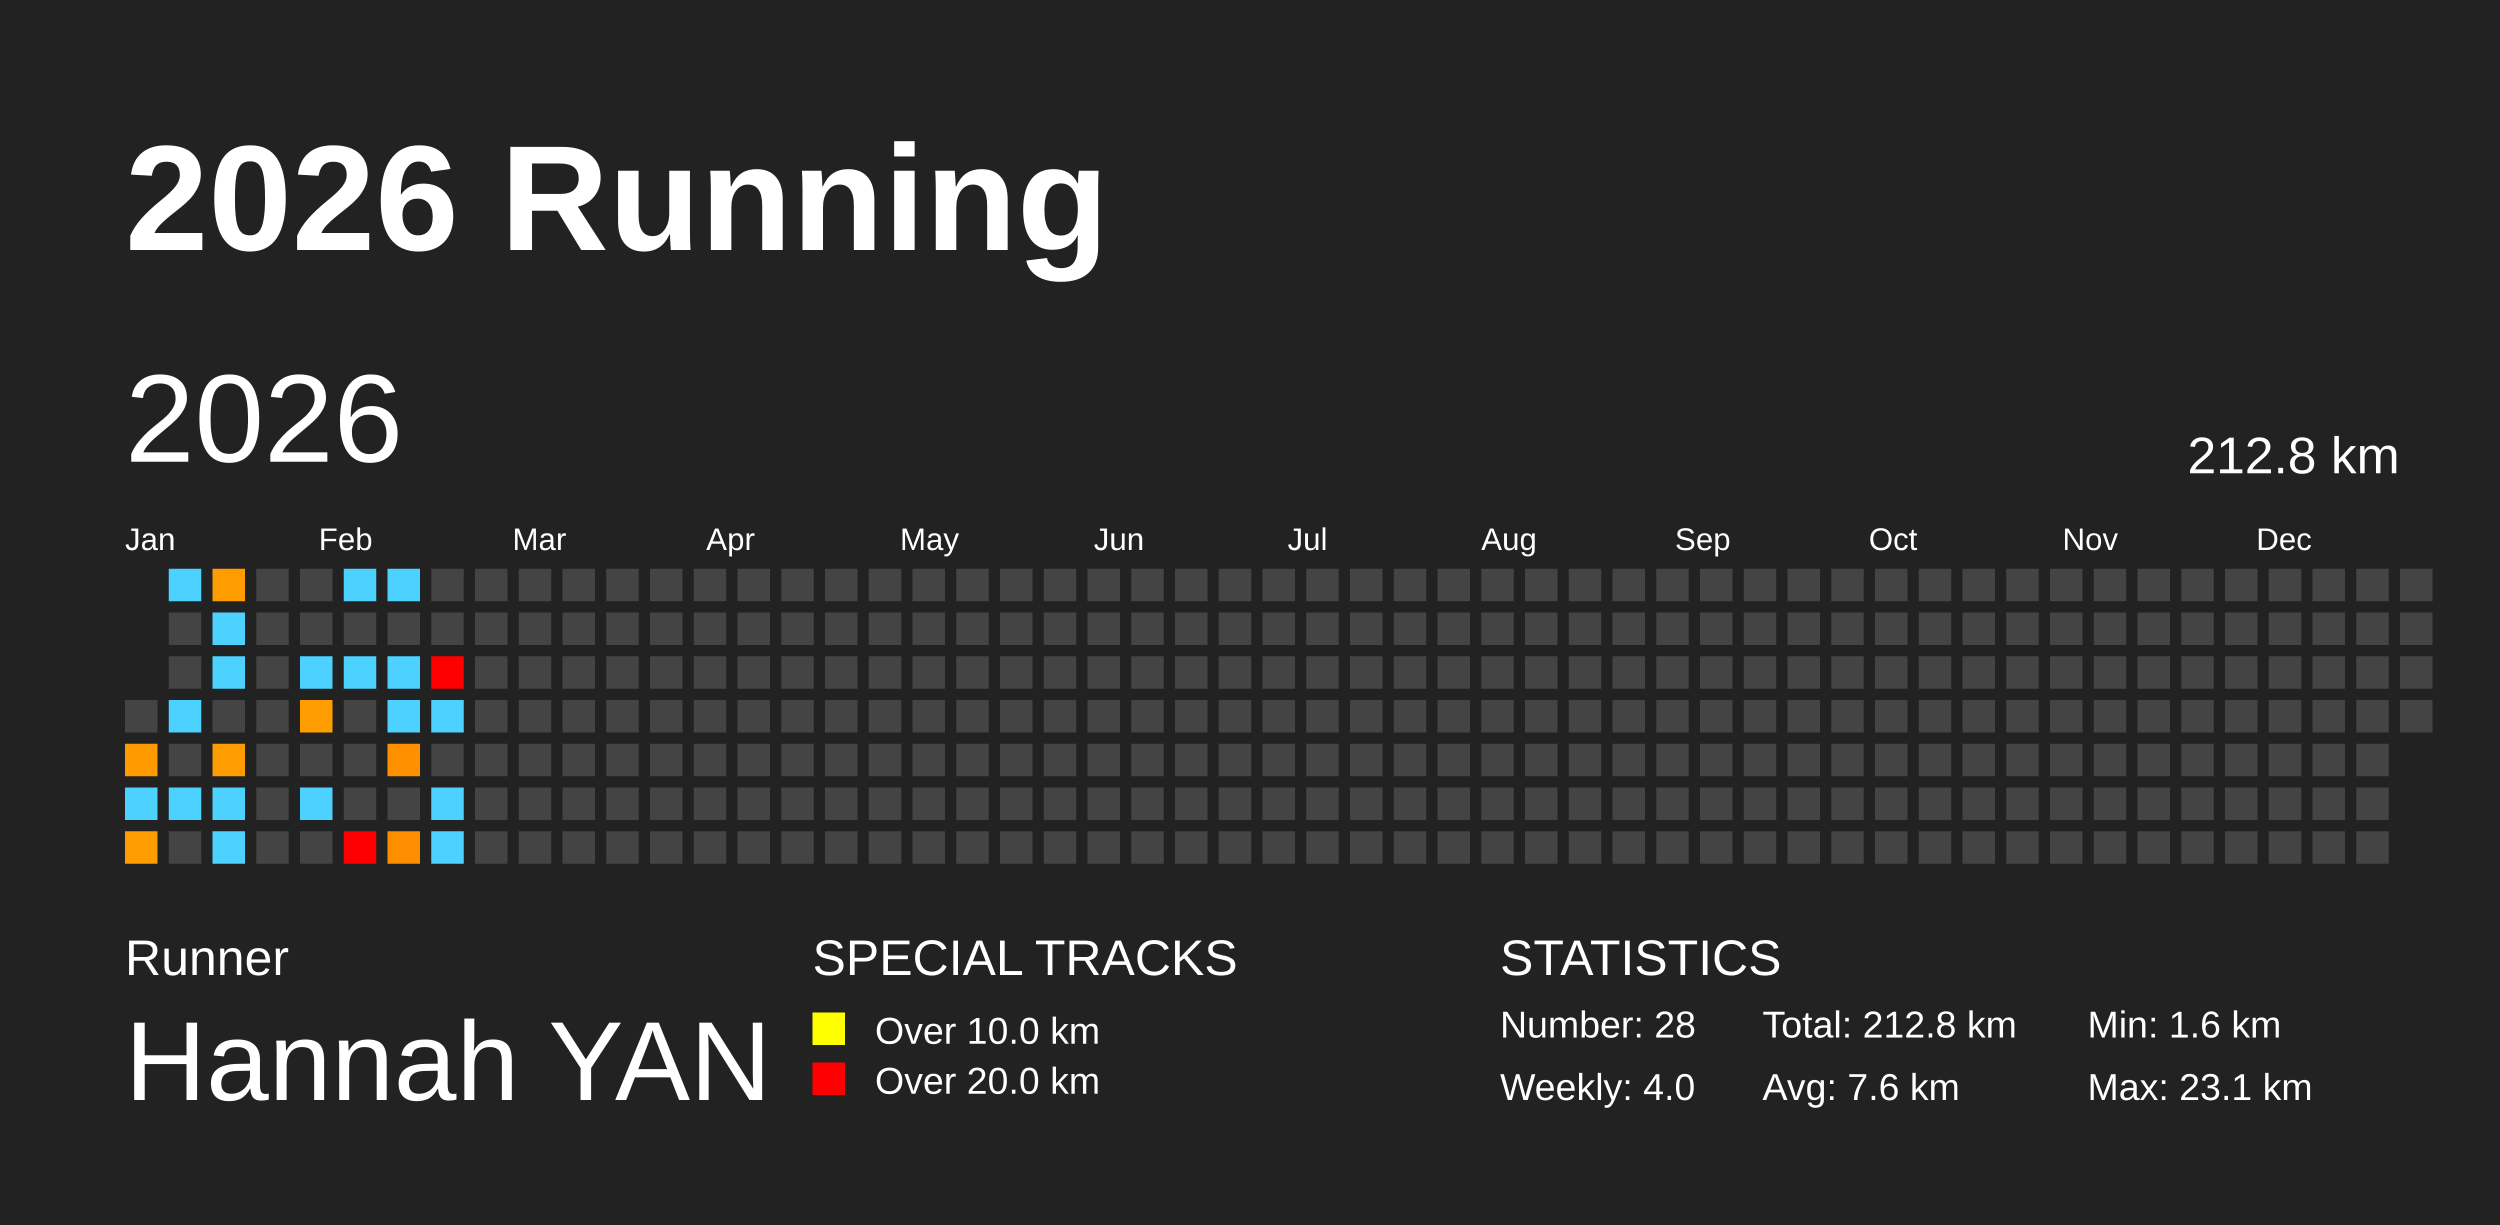
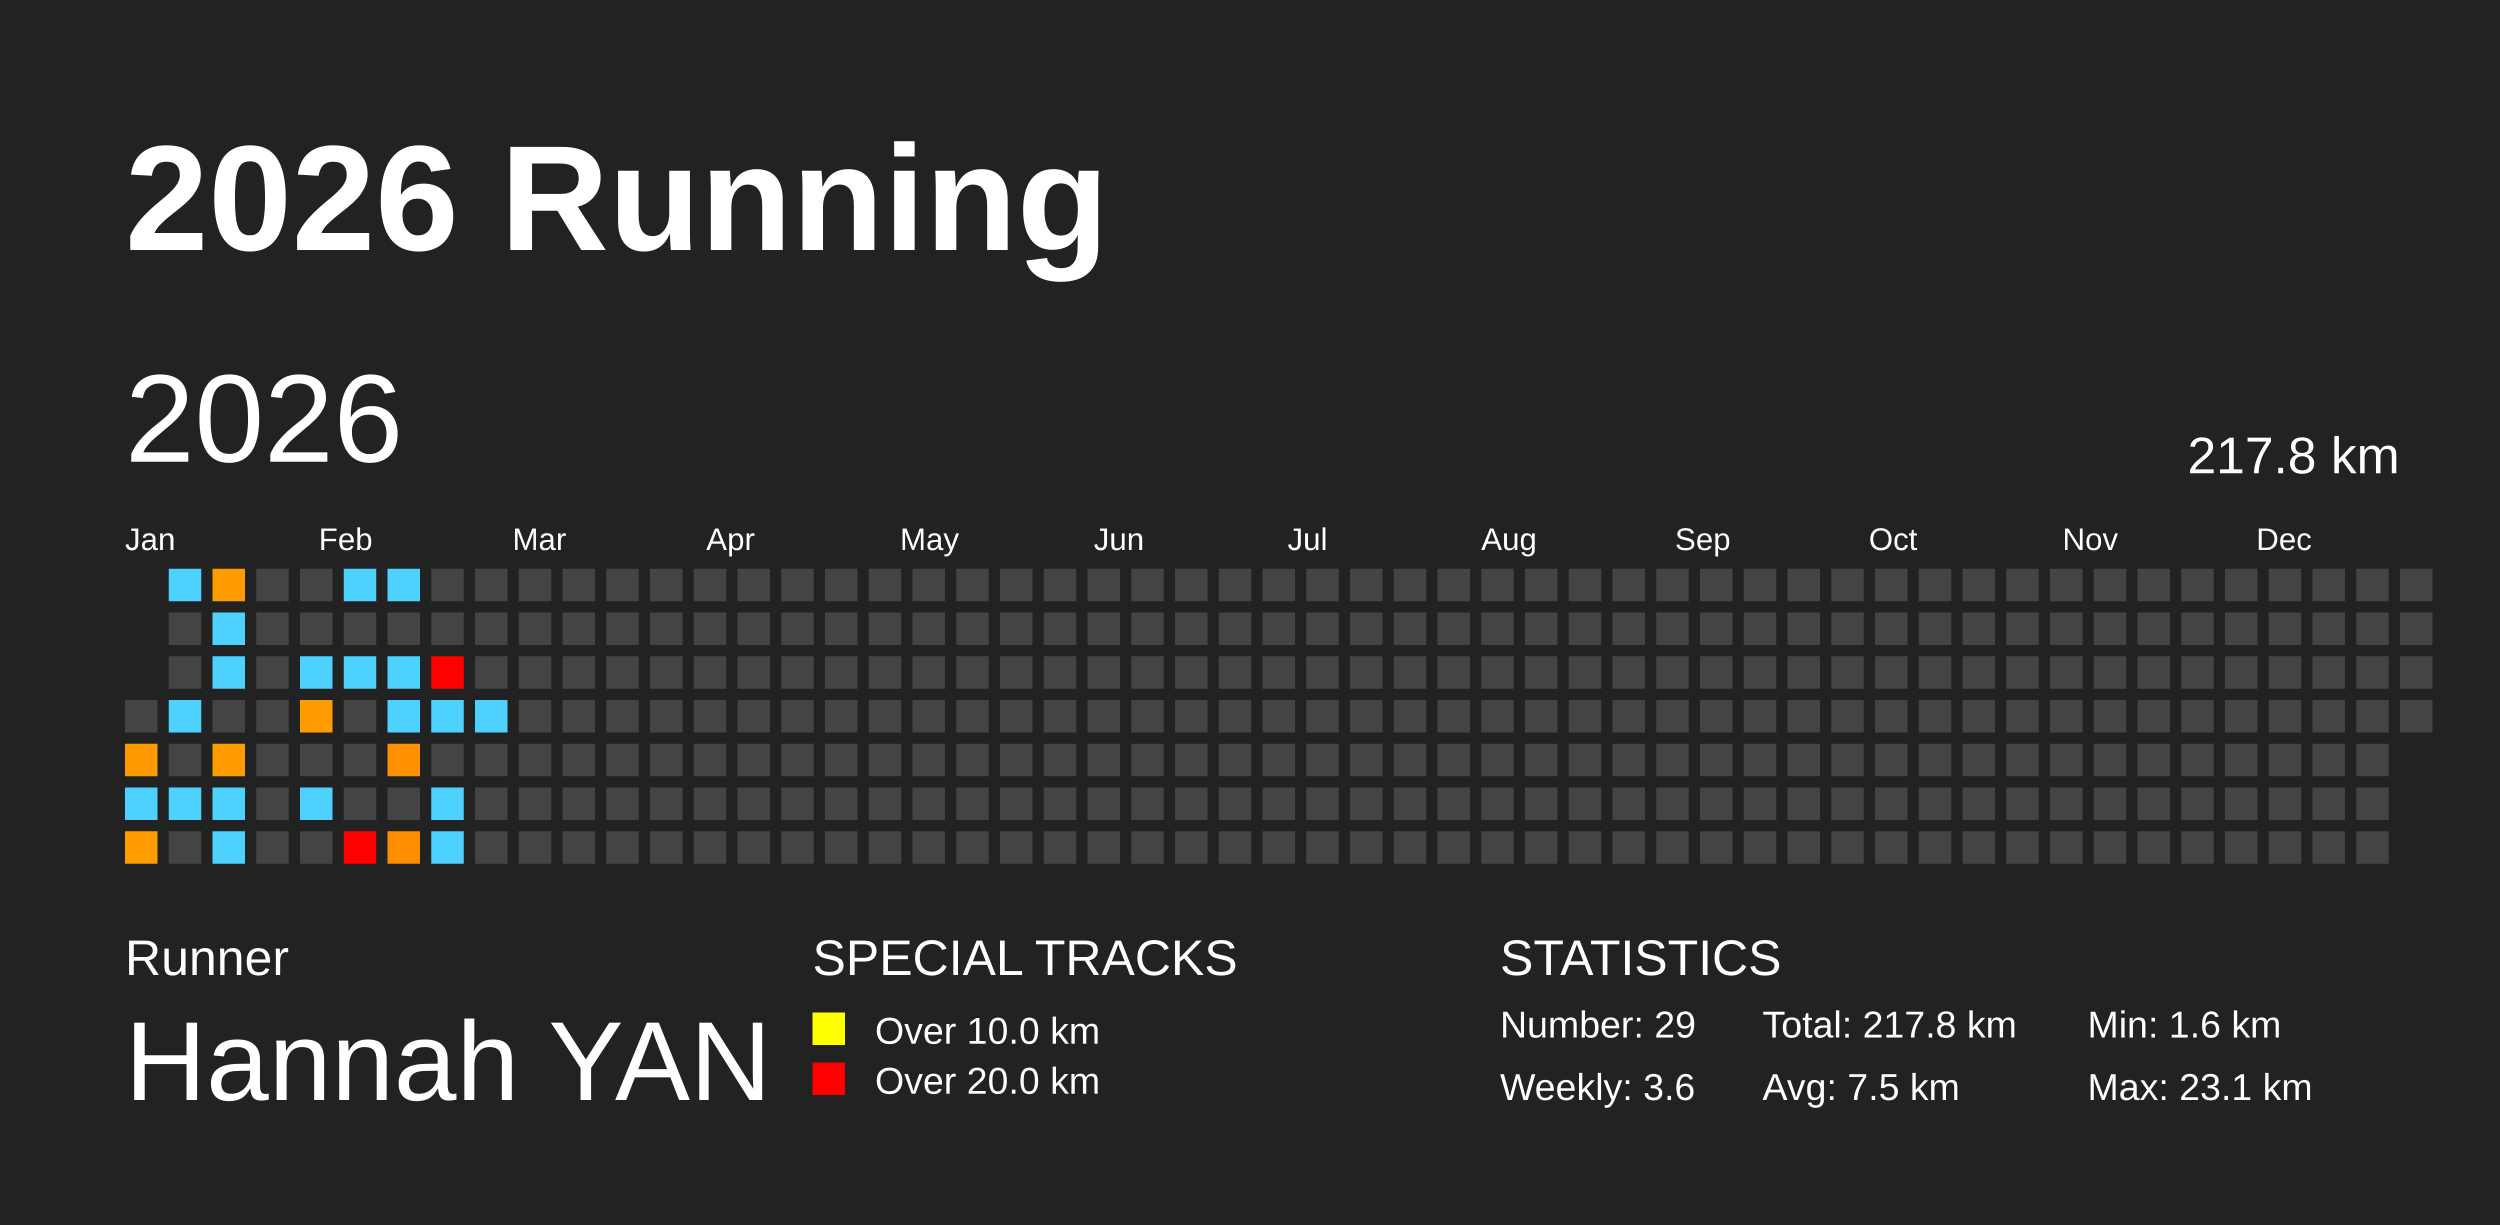
<svg xmlns="http://www.w3.org/2000/svg" baseProfile="full" height="98mm" version="1.1" viewBox="0,0,200,98" width="200mm">
  <defs />
  <rect fill="#222222" height="98" width="200" x="0" y="0" />
  <text fill="#FFFFFF" style="font-size:12px; font-family:Arial; font-weight:bold;" x="10" y="20">2026 Running</text>
  <text fill="#FFFFFF" style="font-size:4px; font-family:Arial" x="10" y="78">Runner</text>
  <text fill="#FFFFFF" style="font-size:9px; font-family:Arial" x="10" y="88">Hannah YAN</text>
  <text fill="#FFFFFF" style="font-size:4px; font-family:Arial" x="65" y="78">SPECIAL TRACKS</text>
  <rect fill="yellow" height="2.6" width="2.6" x="65" y="81" />
  <text fill="#FFFFFF" style="font-size:3px; font-family:Arial" x="70" y="83.5">Over 10.0 km</text>
  <rect fill="red" height="2.6" width="2.6" x="65" y="85" />
  <text fill="#FFFFFF" style="font-size:3px; font-family:Arial" x="70" y="87.5">Over 20.0 km</text>
  <text fill="#FFFFFF" style="font-size:4px; font-family:Arial" x="120" y="78">STATISTICS</text>
-   <text fill="#FFFFFF" style="font-size:3px; font-family:Arial" x="120" y="83">Number: 28</text>
-   <text fill="#FFFFFF" style="font-size:3px; font-family:Arial" x="120" y="88">Weekly: 4.0</text>
-   <text fill="#FFFFFF" style="font-size:3px; font-family:Arial" x="141" y="83">Total: 212.8 km</text>
-   <text fill="#FFFFFF" style="font-size:3px; font-family:Arial" x="141" y="88">Avg: 7.6 km</text>
+   <text fill="#FFFFFF" style="font-size:3px; font-family:Arial" x="120" y="83">Number: 29</text>
+   <text fill="#FFFFFF" style="font-size:3px; font-family:Arial" x="120" y="88">Weekly: 3.6</text>
+   <text fill="#FFFFFF" style="font-size:3px; font-family:Arial" x="141" y="83">Total: 217.8 km</text>
+   <text fill="#FFFFFF" style="font-size:3px; font-family:Arial" x="141" y="88">Avg: 7.5 km</text>
  <text fill="#FFFFFF" style="font-size:3px; font-family:Arial" x="167" y="83">Min: 1.6 km</text>
  <text fill="#FFFFFF" style="font-size:3px; font-family:Arial" x="167" y="88">Max: 23.1 km</text>
  <text dominant-baseline="hanging" fill="#FFFFFF" style="font-size:10.0px; font-family:Arial;" x="10" y="30">2026</text>
-   <text dominant-baseline="hanging" fill="#FFFFFF" style="font-size:4.125px; font-family:Arial;" x="175" y="35">212.8 km</text>
+   <text dominant-baseline="hanging" fill="#FFFFFF" style="font-size:4.125px; font-family:Arial;" x="175" y="35">217.8 km</text>
  <text fill="#FFFFFF" style="font-size:2.5px; font-family:Arial" x="10.0" y="44">Jan</text>
  <text fill="#FFFFFF" style="font-size:2.5px; font-family:Arial" x="25.5" y="44">Feb</text>
  <text fill="#FFFFFF" style="font-size:2.5px; font-family:Arial" x="41.0" y="44">Mar</text>
  <text fill="#FFFFFF" style="font-size:2.5px; font-family:Arial" x="56.5" y="44">Apr</text>
  <text fill="#FFFFFF" style="font-size:2.5px; font-family:Arial" x="72.0" y="44">May</text>
  <text fill="#FFFFFF" style="font-size:2.5px; font-family:Arial" x="87.5" y="44">Jun</text>
  <text fill="#FFFFFF" style="font-size:2.5px; font-family:Arial" x="103.0" y="44">Jul</text>
  <text fill="#FFFFFF" style="font-size:2.5px; font-family:Arial" x="118.5" y="44">Aug</text>
  <text fill="#FFFFFF" style="font-size:2.5px; font-family:Arial" x="134.0" y="44">Sep</text>
  <text fill="#FFFFFF" style="font-size:2.5px; font-family:Arial" x="149.5" y="44">Oct</text>
  <text fill="#FFFFFF" style="font-size:2.5px; font-family:Arial" x="165.0" y="44">Nov</text>
  <text fill="#FFFFFF" style="font-size:2.5px; font-family:Arial" x="180.5" y="44">Dec</text>
  <rect fill="#444444" height="2.6" width="2.6" x="10.0" y="56.0" />
  <rect fill="#ff9b00" height="2.6" width="2.6" x="10.0" y="59.5" />
  <rect fill="#4dd2ff" height="2.6" width="2.6" x="10.0" y="63.0" />
  <rect fill="#ff9c00" height="2.6" width="2.6" x="10.0" y="66.5" />
  <rect fill="#4dd2ff" height="2.6" width="2.6" x="13.5" y="45.5" />
  <rect fill="#444444" height="2.6" width="2.6" x="13.5" y="49.0" />
  <rect fill="#444444" height="2.6" width="2.6" x="13.5" y="52.5" />
  <rect fill="#4dd2ff" height="2.6" width="2.6" x="13.5" y="56.0" />
  <rect fill="#444444" height="2.6" width="2.6" x="13.5" y="59.5" />
  <rect fill="#4dd2ff" height="2.6" width="2.6" x="13.5" y="63.0" />
  <rect fill="#444444" height="2.6" width="2.6" x="13.5" y="66.5" />
  <rect fill="#ff9c00" height="2.6" width="2.6" x="17.0" y="45.5" />
  <rect fill="#4dd2ff" height="2.6" width="2.6" x="17.0" y="49.0" />
  <rect fill="#4dd2ff" height="2.6" width="2.6" x="17.0" y="52.5" />
  <rect fill="#444444" height="2.6" width="2.6" x="17.0" y="56.0" />
  <rect fill="#ff9c00" height="2.6" width="2.6" x="17.0" y="59.5" />
  <rect fill="#4dd2ff" height="2.6" width="2.6" x="17.0" y="63.0" />
  <rect fill="#4dd2ff" height="2.6" width="2.6" x="17.0" y="66.5" />
  <rect fill="#444444" height="2.6" width="2.6" x="20.5" y="45.5" />
  <rect fill="#444444" height="2.6" width="2.6" x="20.5" y="49.0" />
  <rect fill="#444444" height="2.6" width="2.6" x="20.5" y="52.5" />
  <rect fill="#444444" height="2.6" width="2.6" x="20.5" y="56.0" />
  <rect fill="#444444" height="2.6" width="2.6" x="20.5" y="59.5" />
  <rect fill="#444444" height="2.6" width="2.6" x="20.5" y="63.0" />
  <rect fill="#444444" height="2.6" width="2.6" x="20.5" y="66.5" />
  <rect fill="#444444" height="2.6" width="2.6" x="24.0" y="45.5" />
  <rect fill="#444444" height="2.6" width="2.6" x="24.0" y="49.0" />
  <rect fill="#4dd2ff" height="2.6" width="2.6" x="24.0" y="52.5" />
  <rect fill="#ff9c00" height="2.6" width="2.6" x="24.0" y="56.0" />
  <rect fill="#444444" height="2.6" width="2.6" x="24.0" y="59.5" />
  <rect fill="#4dd2ff" height="2.6" width="2.6" x="24.0" y="63.0" />
  <rect fill="#444444" height="2.6" width="2.6" x="24.0" y="66.5" />
  <rect fill="#4dd2ff" height="2.6" width="2.6" x="27.5" y="45.5" />
  <rect fill="#444444" height="2.6" width="2.6" x="27.5" y="49.0" />
  <rect fill="#4dd2ff" height="2.6" width="2.6" x="27.5" y="52.5" />
  <rect fill="#444444" height="2.6" width="2.6" x="27.5" y="56.0" />
  <rect fill="#444444" height="2.6" width="2.6" x="27.5" y="59.5" />
  <rect fill="#444444" height="2.6" width="2.6" x="27.5" y="63.0" />
  <rect fill="red" height="2.6" width="2.6" x="27.5" y="66.5" />
  <rect fill="#4dd2ff" height="2.6" width="2.6" x="31.0" y="45.5" />
  <rect fill="#444444" height="2.6" width="2.6" x="31.0" y="49.0" />
  <rect fill="#4dd2ff" height="2.6" width="2.6" x="31.0" y="52.5" />
  <rect fill="#4dd2ff" height="2.6" width="2.6" x="31.0" y="56.0" />
  <rect fill="#ff9000" height="2.6" width="2.6" x="31.0" y="59.5" />
  <rect fill="#444444" height="2.6" width="2.6" x="31.0" y="63.0" />
  <rect fill="#ff8d00" height="2.6" width="2.6" x="31.0" y="66.5" />
  <rect fill="#444444" height="2.6" width="2.6" x="34.5" y="45.5" />
  <rect fill="#444444" height="2.6" width="2.6" x="34.5" y="49.0" />
  <rect fill="red" height="2.6" width="2.6" x="34.5" y="52.5" />
  <rect fill="#4dd2ff" height="2.6" width="2.6" x="34.5" y="56.0" />
  <rect fill="#444444" height="2.6" width="2.6" x="34.5" y="59.5" />
  <rect fill="#4dd2ff" height="2.6" width="2.6" x="34.5" y="63.0" />
  <rect fill="#4dd2ff" height="2.6" width="2.6" x="34.5" y="66.5" />
  <rect fill="#444444" height="2.6" width="2.6" x="38.0" y="45.5" />
  <rect fill="#444444" height="2.6" width="2.6" x="38.0" y="49.0" />
  <rect fill="#444444" height="2.6" width="2.6" x="38.0" y="52.5" />
-   <rect fill="#444444" height="2.6" width="2.6" x="38.0" y="56.0" />
+   <rect fill="#4dd2ff" height="2.6" width="2.6" x="38.0" y="56.0" />
  <rect fill="#444444" height="2.6" width="2.6" x="38.0" y="59.5" />
  <rect fill="#444444" height="2.6" width="2.6" x="38.0" y="63.0" />
  <rect fill="#444444" height="2.6" width="2.6" x="38.0" y="66.5" />
  <rect fill="#444444" height="2.6" width="2.6" x="41.5" y="45.5" />
  <rect fill="#444444" height="2.6" width="2.6" x="41.5" y="49.0" />
  <rect fill="#444444" height="2.6" width="2.6" x="41.5" y="52.5" />
  <rect fill="#444444" height="2.6" width="2.6" x="41.5" y="56.0" />
  <rect fill="#444444" height="2.6" width="2.6" x="41.5" y="59.5" />
  <rect fill="#444444" height="2.6" width="2.6" x="41.5" y="63.0" />
  <rect fill="#444444" height="2.6" width="2.6" x="41.5" y="66.5" />
  <rect fill="#444444" height="2.6" width="2.6" x="45.0" y="45.5" />
  <rect fill="#444444" height="2.6" width="2.6" x="45.0" y="49.0" />
  <rect fill="#444444" height="2.6" width="2.6" x="45.0" y="52.5" />
  <rect fill="#444444" height="2.6" width="2.6" x="45.0" y="56.0" />
  <rect fill="#444444" height="2.6" width="2.6" x="45.0" y="59.5" />
  <rect fill="#444444" height="2.6" width="2.6" x="45.0" y="63.0" />
  <rect fill="#444444" height="2.6" width="2.6" x="45.0" y="66.5" />
  <rect fill="#444444" height="2.6" width="2.6" x="48.5" y="45.5" />
  <rect fill="#444444" height="2.6" width="2.6" x="48.5" y="49.0" />
  <rect fill="#444444" height="2.6" width="2.6" x="48.5" y="52.5" />
  <rect fill="#444444" height="2.6" width="2.6" x="48.5" y="56.0" />
  <rect fill="#444444" height="2.6" width="2.6" x="48.5" y="59.5" />
  <rect fill="#444444" height="2.6" width="2.6" x="48.5" y="63.0" />
  <rect fill="#444444" height="2.6" width="2.6" x="48.5" y="66.5" />
  <rect fill="#444444" height="2.6" width="2.6" x="52.0" y="45.5" />
  <rect fill="#444444" height="2.6" width="2.6" x="52.0" y="49.0" />
  <rect fill="#444444" height="2.6" width="2.6" x="52.0" y="52.5" />
  <rect fill="#444444" height="2.6" width="2.6" x="52.0" y="56.0" />
  <rect fill="#444444" height="2.6" width="2.6" x="52.0" y="59.5" />
  <rect fill="#444444" height="2.6" width="2.6" x="52.0" y="63.0" />
  <rect fill="#444444" height="2.6" width="2.6" x="52.0" y="66.5" />
  <rect fill="#444444" height="2.6" width="2.6" x="55.5" y="45.5" />
  <rect fill="#444444" height="2.6" width="2.6" x="55.5" y="49.0" />
  <rect fill="#444444" height="2.6" width="2.6" x="55.5" y="52.5" />
  <rect fill="#444444" height="2.6" width="2.6" x="55.5" y="56.0" />
  <rect fill="#444444" height="2.6" width="2.6" x="55.5" y="59.5" />
  <rect fill="#444444" height="2.6" width="2.6" x="55.5" y="63.0" />
  <rect fill="#444444" height="2.6" width="2.6" x="55.5" y="66.5" />
  <rect fill="#444444" height="2.6" width="2.6" x="59.0" y="45.5" />
  <rect fill="#444444" height="2.6" width="2.6" x="59.0" y="49.0" />
  <rect fill="#444444" height="2.6" width="2.6" x="59.0" y="52.5" />
  <rect fill="#444444" height="2.6" width="2.6" x="59.0" y="56.0" />
  <rect fill="#444444" height="2.6" width="2.6" x="59.0" y="59.5" />
  <rect fill="#444444" height="2.6" width="2.6" x="59.0" y="63.0" />
  <rect fill="#444444" height="2.6" width="2.6" x="59.0" y="66.5" />
  <rect fill="#444444" height="2.6" width="2.6" x="62.5" y="45.5" />
  <rect fill="#444444" height="2.6" width="2.6" x="62.5" y="49.0" />
  <rect fill="#444444" height="2.6" width="2.6" x="62.5" y="52.5" />
  <rect fill="#444444" height="2.6" width="2.6" x="62.5" y="56.0" />
  <rect fill="#444444" height="2.6" width="2.6" x="62.5" y="59.5" />
  <rect fill="#444444" height="2.6" width="2.6" x="62.5" y="63.0" />
  <rect fill="#444444" height="2.6" width="2.6" x="62.5" y="66.5" />
  <rect fill="#444444" height="2.6" width="2.6" x="66.0" y="45.5" />
  <rect fill="#444444" height="2.6" width="2.6" x="66.0" y="49.0" />
  <rect fill="#444444" height="2.6" width="2.6" x="66.0" y="52.5" />
  <rect fill="#444444" height="2.6" width="2.6" x="66.0" y="56.0" />
  <rect fill="#444444" height="2.6" width="2.6" x="66.0" y="59.5" />
  <rect fill="#444444" height="2.6" width="2.6" x="66.0" y="63.0" />
  <rect fill="#444444" height="2.6" width="2.6" x="66.0" y="66.5" />
  <rect fill="#444444" height="2.6" width="2.6" x="69.5" y="45.5" />
  <rect fill="#444444" height="2.6" width="2.6" x="69.5" y="49.0" />
  <rect fill="#444444" height="2.6" width="2.6" x="69.5" y="52.5" />
  <rect fill="#444444" height="2.6" width="2.6" x="69.5" y="56.0" />
  <rect fill="#444444" height="2.6" width="2.6" x="69.5" y="59.5" />
  <rect fill="#444444" height="2.6" width="2.6" x="69.5" y="63.0" />
  <rect fill="#444444" height="2.6" width="2.6" x="69.5" y="66.5" />
  <rect fill="#444444" height="2.6" width="2.6" x="73.0" y="45.5" />
  <rect fill="#444444" height="2.6" width="2.6" x="73.0" y="49.0" />
  <rect fill="#444444" height="2.6" width="2.6" x="73.0" y="52.5" />
  <rect fill="#444444" height="2.6" width="2.6" x="73.0" y="56.0" />
  <rect fill="#444444" height="2.6" width="2.6" x="73.0" y="59.5" />
  <rect fill="#444444" height="2.6" width="2.6" x="73.0" y="63.0" />
  <rect fill="#444444" height="2.6" width="2.6" x="73.0" y="66.5" />
  <rect fill="#444444" height="2.6" width="2.6" x="76.5" y="45.5" />
  <rect fill="#444444" height="2.6" width="2.6" x="76.5" y="49.0" />
  <rect fill="#444444" height="2.6" width="2.6" x="76.5" y="52.5" />
  <rect fill="#444444" height="2.6" width="2.6" x="76.5" y="56.0" />
  <rect fill="#444444" height="2.6" width="2.6" x="76.5" y="59.5" />
  <rect fill="#444444" height="2.6" width="2.6" x="76.5" y="63.0" />
  <rect fill="#444444" height="2.6" width="2.6" x="76.5" y="66.5" />
  <rect fill="#444444" height="2.6" width="2.6" x="80.0" y="45.5" />
  <rect fill="#444444" height="2.6" width="2.6" x="80.0" y="49.0" />
  <rect fill="#444444" height="2.6" width="2.6" x="80.0" y="52.5" />
  <rect fill="#444444" height="2.6" width="2.6" x="80.0" y="56.0" />
  <rect fill="#444444" height="2.6" width="2.6" x="80.0" y="59.5" />
  <rect fill="#444444" height="2.6" width="2.6" x="80.0" y="63.0" />
  <rect fill="#444444" height="2.6" width="2.6" x="80.0" y="66.5" />
  <rect fill="#444444" height="2.6" width="2.6" x="83.5" y="45.5" />
  <rect fill="#444444" height="2.6" width="2.6" x="83.5" y="49.0" />
  <rect fill="#444444" height="2.6" width="2.6" x="83.5" y="52.5" />
  <rect fill="#444444" height="2.6" width="2.6" x="83.5" y="56.0" />
  <rect fill="#444444" height="2.6" width="2.6" x="83.5" y="59.5" />
  <rect fill="#444444" height="2.6" width="2.6" x="83.5" y="63.0" />
  <rect fill="#444444" height="2.6" width="2.6" x="83.5" y="66.5" />
  <rect fill="#444444" height="2.6" width="2.6" x="87.0" y="45.5" />
  <rect fill="#444444" height="2.6" width="2.6" x="87.0" y="49.0" />
  <rect fill="#444444" height="2.6" width="2.6" x="87.0" y="52.5" />
  <rect fill="#444444" height="2.6" width="2.6" x="87.0" y="56.0" />
  <rect fill="#444444" height="2.6" width="2.6" x="87.0" y="59.5" />
  <rect fill="#444444" height="2.6" width="2.6" x="87.0" y="63.0" />
  <rect fill="#444444" height="2.6" width="2.6" x="87.0" y="66.5" />
  <rect fill="#444444" height="2.6" width="2.6" x="90.5" y="45.5" />
  <rect fill="#444444" height="2.6" width="2.6" x="90.5" y="49.0" />
  <rect fill="#444444" height="2.6" width="2.6" x="90.5" y="52.5" />
  <rect fill="#444444" height="2.6" width="2.6" x="90.5" y="56.0" />
  <rect fill="#444444" height="2.6" width="2.6" x="90.5" y="59.5" />
  <rect fill="#444444" height="2.6" width="2.6" x="90.5" y="63.0" />
  <rect fill="#444444" height="2.6" width="2.6" x="90.5" y="66.5" />
  <rect fill="#444444" height="2.6" width="2.6" x="94.0" y="45.5" />
  <rect fill="#444444" height="2.6" width="2.6" x="94.0" y="49.0" />
  <rect fill="#444444" height="2.6" width="2.6" x="94.0" y="52.5" />
  <rect fill="#444444" height="2.6" width="2.6" x="94.0" y="56.0" />
  <rect fill="#444444" height="2.6" width="2.6" x="94.0" y="59.5" />
  <rect fill="#444444" height="2.6" width="2.6" x="94.0" y="63.0" />
  <rect fill="#444444" height="2.6" width="2.6" x="94.0" y="66.5" />
  <rect fill="#444444" height="2.6" width="2.6" x="97.5" y="45.5" />
  <rect fill="#444444" height="2.6" width="2.6" x="97.5" y="49.0" />
  <rect fill="#444444" height="2.6" width="2.6" x="97.5" y="52.5" />
  <rect fill="#444444" height="2.6" width="2.6" x="97.5" y="56.0" />
  <rect fill="#444444" height="2.6" width="2.6" x="97.5" y="59.5" />
  <rect fill="#444444" height="2.6" width="2.6" x="97.5" y="63.0" />
  <rect fill="#444444" height="2.6" width="2.6" x="97.5" y="66.5" />
  <rect fill="#444444" height="2.6" width="2.6" x="101.0" y="45.5" />
  <rect fill="#444444" height="2.6" width="2.6" x="101.0" y="49.0" />
  <rect fill="#444444" height="2.6" width="2.6" x="101.0" y="52.5" />
  <rect fill="#444444" height="2.6" width="2.6" x="101.0" y="56.0" />
  <rect fill="#444444" height="2.6" width="2.6" x="101.0" y="59.5" />
  <rect fill="#444444" height="2.6" width="2.6" x="101.0" y="63.0" />
  <rect fill="#444444" height="2.6" width="2.6" x="101.0" y="66.5" />
  <rect fill="#444444" height="2.6" width="2.6" x="104.5" y="45.5" />
  <rect fill="#444444" height="2.6" width="2.6" x="104.5" y="49.0" />
  <rect fill="#444444" height="2.6" width="2.6" x="104.5" y="52.5" />
  <rect fill="#444444" height="2.6" width="2.6" x="104.5" y="56.0" />
  <rect fill="#444444" height="2.6" width="2.6" x="104.5" y="59.5" />
  <rect fill="#444444" height="2.6" width="2.6" x="104.5" y="63.0" />
  <rect fill="#444444" height="2.6" width="2.6" x="104.5" y="66.5" />
  <rect fill="#444444" height="2.6" width="2.6" x="108.0" y="45.5" />
  <rect fill="#444444" height="2.6" width="2.6" x="108.0" y="49.0" />
  <rect fill="#444444" height="2.6" width="2.6" x="108.0" y="52.5" />
  <rect fill="#444444" height="2.6" width="2.6" x="108.0" y="56.0" />
  <rect fill="#444444" height="2.6" width="2.6" x="108.0" y="59.5" />
  <rect fill="#444444" height="2.6" width="2.6" x="108.0" y="63.0" />
  <rect fill="#444444" height="2.6" width="2.6" x="108.0" y="66.5" />
  <rect fill="#444444" height="2.6" width="2.6" x="111.5" y="45.5" />
  <rect fill="#444444" height="2.6" width="2.6" x="111.5" y="49.0" />
  <rect fill="#444444" height="2.6" width="2.6" x="111.5" y="52.5" />
  <rect fill="#444444" height="2.6" width="2.6" x="111.5" y="56.0" />
  <rect fill="#444444" height="2.6" width="2.6" x="111.5" y="59.5" />
  <rect fill="#444444" height="2.6" width="2.6" x="111.5" y="63.0" />
  <rect fill="#444444" height="2.6" width="2.6" x="111.5" y="66.5" />
  <rect fill="#444444" height="2.6" width="2.6" x="115.0" y="45.5" />
  <rect fill="#444444" height="2.6" width="2.6" x="115.0" y="49.0" />
  <rect fill="#444444" height="2.6" width="2.6" x="115.0" y="52.5" />
  <rect fill="#444444" height="2.6" width="2.6" x="115.0" y="56.0" />
  <rect fill="#444444" height="2.6" width="2.6" x="115.0" y="59.5" />
  <rect fill="#444444" height="2.6" width="2.6" x="115.0" y="63.0" />
  <rect fill="#444444" height="2.6" width="2.6" x="115.0" y="66.5" />
  <rect fill="#444444" height="2.6" width="2.6" x="118.5" y="45.5" />
  <rect fill="#444444" height="2.6" width="2.6" x="118.5" y="49.0" />
  <rect fill="#444444" height="2.6" width="2.6" x="118.5" y="52.5" />
  <rect fill="#444444" height="2.6" width="2.6" x="118.5" y="56.0" />
  <rect fill="#444444" height="2.6" width="2.6" x="118.5" y="59.5" />
  <rect fill="#444444" height="2.6" width="2.6" x="118.5" y="63.0" />
  <rect fill="#444444" height="2.6" width="2.6" x="118.5" y="66.5" />
  <rect fill="#444444" height="2.6" width="2.6" x="122.0" y="45.5" />
  <rect fill="#444444" height="2.6" width="2.6" x="122.0" y="49.0" />
  <rect fill="#444444" height="2.6" width="2.6" x="122.0" y="52.5" />
  <rect fill="#444444" height="2.6" width="2.6" x="122.0" y="56.0" />
  <rect fill="#444444" height="2.6" width="2.6" x="122.0" y="59.5" />
  <rect fill="#444444" height="2.6" width="2.6" x="122.0" y="63.0" />
  <rect fill="#444444" height="2.6" width="2.6" x="122.0" y="66.5" />
  <rect fill="#444444" height="2.6" width="2.6" x="125.5" y="45.5" />
  <rect fill="#444444" height="2.6" width="2.6" x="125.5" y="49.0" />
  <rect fill="#444444" height="2.6" width="2.6" x="125.5" y="52.5" />
  <rect fill="#444444" height="2.6" width="2.6" x="125.5" y="56.0" />
  <rect fill="#444444" height="2.6" width="2.6" x="125.5" y="59.5" />
  <rect fill="#444444" height="2.6" width="2.6" x="125.5" y="63.0" />
  <rect fill="#444444" height="2.6" width="2.6" x="125.5" y="66.5" />
  <rect fill="#444444" height="2.6" width="2.6" x="129.0" y="45.5" />
  <rect fill="#444444" height="2.6" width="2.6" x="129.0" y="49.0" />
  <rect fill="#444444" height="2.6" width="2.6" x="129.0" y="52.5" />
  <rect fill="#444444" height="2.6" width="2.6" x="129.0" y="56.0" />
  <rect fill="#444444" height="2.6" width="2.6" x="129.0" y="59.5" />
  <rect fill="#444444" height="2.6" width="2.6" x="129.0" y="63.0" />
  <rect fill="#444444" height="2.6" width="2.6" x="129.0" y="66.5" />
  <rect fill="#444444" height="2.6" width="2.6" x="132.5" y="45.5" />
  <rect fill="#444444" height="2.6" width="2.6" x="132.5" y="49.0" />
  <rect fill="#444444" height="2.6" width="2.6" x="132.5" y="52.5" />
  <rect fill="#444444" height="2.6" width="2.6" x="132.5" y="56.0" />
  <rect fill="#444444" height="2.6" width="2.6" x="132.5" y="59.5" />
  <rect fill="#444444" height="2.6" width="2.6" x="132.5" y="63.0" />
  <rect fill="#444444" height="2.6" width="2.6" x="132.5" y="66.5" />
  <rect fill="#444444" height="2.6" width="2.6" x="136.0" y="45.5" />
  <rect fill="#444444" height="2.6" width="2.6" x="136.0" y="49.0" />
  <rect fill="#444444" height="2.6" width="2.6" x="136.0" y="52.5" />
  <rect fill="#444444" height="2.6" width="2.6" x="136.0" y="56.0" />
  <rect fill="#444444" height="2.6" width="2.6" x="136.0" y="59.5" />
  <rect fill="#444444" height="2.6" width="2.6" x="136.0" y="63.0" />
  <rect fill="#444444" height="2.6" width="2.6" x="136.0" y="66.5" />
  <rect fill="#444444" height="2.6" width="2.6" x="139.5" y="45.5" />
  <rect fill="#444444" height="2.6" width="2.6" x="139.5" y="49.0" />
  <rect fill="#444444" height="2.6" width="2.6" x="139.5" y="52.5" />
  <rect fill="#444444" height="2.6" width="2.6" x="139.5" y="56.0" />
  <rect fill="#444444" height="2.6" width="2.6" x="139.5" y="59.5" />
  <rect fill="#444444" height="2.6" width="2.6" x="139.5" y="63.0" />
  <rect fill="#444444" height="2.6" width="2.6" x="139.5" y="66.5" />
  <rect fill="#444444" height="2.6" width="2.6" x="143.0" y="45.5" />
  <rect fill="#444444" height="2.6" width="2.6" x="143.0" y="49.0" />
  <rect fill="#444444" height="2.6" width="2.6" x="143.0" y="52.5" />
  <rect fill="#444444" height="2.6" width="2.6" x="143.0" y="56.0" />
  <rect fill="#444444" height="2.6" width="2.6" x="143.0" y="59.5" />
  <rect fill="#444444" height="2.6" width="2.6" x="143.0" y="63.0" />
  <rect fill="#444444" height="2.6" width="2.6" x="143.0" y="66.5" />
  <rect fill="#444444" height="2.6" width="2.6" x="146.5" y="45.5" />
  <rect fill="#444444" height="2.6" width="2.6" x="146.5" y="49.0" />
  <rect fill="#444444" height="2.6" width="2.6" x="146.5" y="52.5" />
  <rect fill="#444444" height="2.6" width="2.6" x="146.5" y="56.0" />
  <rect fill="#444444" height="2.6" width="2.6" x="146.5" y="59.5" />
  <rect fill="#444444" height="2.6" width="2.6" x="146.5" y="63.0" />
  <rect fill="#444444" height="2.6" width="2.6" x="146.5" y="66.5" />
  <rect fill="#444444" height="2.6" width="2.6" x="150.0" y="45.5" />
  <rect fill="#444444" height="2.6" width="2.6" x="150.0" y="49.0" />
  <rect fill="#444444" height="2.6" width="2.6" x="150.0" y="52.5" />
  <rect fill="#444444" height="2.6" width="2.6" x="150.0" y="56.0" />
  <rect fill="#444444" height="2.6" width="2.6" x="150.0" y="59.5" />
  <rect fill="#444444" height="2.6" width="2.6" x="150.0" y="63.0" />
  <rect fill="#444444" height="2.6" width="2.6" x="150.0" y="66.5" />
  <rect fill="#444444" height="2.6" width="2.6" x="153.5" y="45.5" />
  <rect fill="#444444" height="2.6" width="2.6" x="153.5" y="49.0" />
  <rect fill="#444444" height="2.6" width="2.6" x="153.5" y="52.5" />
  <rect fill="#444444" height="2.6" width="2.6" x="153.5" y="56.0" />
  <rect fill="#444444" height="2.6" width="2.6" x="153.5" y="59.5" />
  <rect fill="#444444" height="2.6" width="2.6" x="153.5" y="63.0" />
  <rect fill="#444444" height="2.6" width="2.6" x="153.5" y="66.5" />
  <rect fill="#444444" height="2.6" width="2.6" x="157.0" y="45.5" />
  <rect fill="#444444" height="2.6" width="2.6" x="157.0" y="49.0" />
  <rect fill="#444444" height="2.6" width="2.6" x="157.0" y="52.5" />
  <rect fill="#444444" height="2.6" width="2.6" x="157.0" y="56.0" />
  <rect fill="#444444" height="2.6" width="2.6" x="157.0" y="59.5" />
  <rect fill="#444444" height="2.6" width="2.6" x="157.0" y="63.0" />
  <rect fill="#444444" height="2.6" width="2.6" x="157.0" y="66.5" />
  <rect fill="#444444" height="2.6" width="2.6" x="160.5" y="45.5" />
  <rect fill="#444444" height="2.6" width="2.6" x="160.5" y="49.0" />
  <rect fill="#444444" height="2.6" width="2.6" x="160.5" y="52.5" />
  <rect fill="#444444" height="2.6" width="2.6" x="160.5" y="56.0" />
  <rect fill="#444444" height="2.6" width="2.6" x="160.5" y="59.5" />
  <rect fill="#444444" height="2.6" width="2.6" x="160.5" y="63.0" />
  <rect fill="#444444" height="2.6" width="2.6" x="160.5" y="66.5" />
  <rect fill="#444444" height="2.6" width="2.6" x="164.0" y="45.5" />
  <rect fill="#444444" height="2.6" width="2.6" x="164.0" y="49.0" />
  <rect fill="#444444" height="2.6" width="2.6" x="164.0" y="52.5" />
  <rect fill="#444444" height="2.6" width="2.6" x="164.0" y="56.0" />
  <rect fill="#444444" height="2.6" width="2.6" x="164.0" y="59.5" />
  <rect fill="#444444" height="2.6" width="2.6" x="164.0" y="63.0" />
  <rect fill="#444444" height="2.6" width="2.6" x="164.0" y="66.5" />
  <rect fill="#444444" height="2.6" width="2.6" x="167.5" y="45.5" />
  <rect fill="#444444" height="2.6" width="2.6" x="167.5" y="49.0" />
  <rect fill="#444444" height="2.6" width="2.6" x="167.5" y="52.5" />
  <rect fill="#444444" height="2.6" width="2.6" x="167.5" y="56.0" />
  <rect fill="#444444" height="2.6" width="2.6" x="167.5" y="59.5" />
  <rect fill="#444444" height="2.6" width="2.6" x="167.5" y="63.0" />
  <rect fill="#444444" height="2.6" width="2.6" x="167.5" y="66.5" />
  <rect fill="#444444" height="2.6" width="2.6" x="171.0" y="45.5" />
  <rect fill="#444444" height="2.6" width="2.6" x="171.0" y="49.0" />
  <rect fill="#444444" height="2.6" width="2.6" x="171.0" y="52.5" />
  <rect fill="#444444" height="2.6" width="2.6" x="171.0" y="56.0" />
  <rect fill="#444444" height="2.6" width="2.6" x="171.0" y="59.5" />
  <rect fill="#444444" height="2.6" width="2.6" x="171.0" y="63.0" />
  <rect fill="#444444" height="2.6" width="2.6" x="171.0" y="66.5" />
  <rect fill="#444444" height="2.6" width="2.6" x="174.5" y="45.5" />
  <rect fill="#444444" height="2.6" width="2.6" x="174.5" y="49.0" />
  <rect fill="#444444" height="2.6" width="2.6" x="174.5" y="52.5" />
  <rect fill="#444444" height="2.6" width="2.6" x="174.5" y="56.0" />
  <rect fill="#444444" height="2.6" width="2.6" x="174.5" y="59.5" />
  <rect fill="#444444" height="2.6" width="2.6" x="174.5" y="63.0" />
  <rect fill="#444444" height="2.6" width="2.6" x="174.5" y="66.5" />
  <rect fill="#444444" height="2.6" width="2.6" x="178.0" y="45.5" />
  <rect fill="#444444" height="2.6" width="2.6" x="178.0" y="49.0" />
  <rect fill="#444444" height="2.6" width="2.6" x="178.0" y="52.5" />
  <rect fill="#444444" height="2.6" width="2.6" x="178.0" y="56.0" />
  <rect fill="#444444" height="2.6" width="2.6" x="178.0" y="59.5" />
  <rect fill="#444444" height="2.6" width="2.6" x="178.0" y="63.0" />
  <rect fill="#444444" height="2.6" width="2.6" x="178.0" y="66.5" />
  <rect fill="#444444" height="2.6" width="2.6" x="181.5" y="45.5" />
  <rect fill="#444444" height="2.6" width="2.6" x="181.5" y="49.0" />
  <rect fill="#444444" height="2.6" width="2.6" x="181.5" y="52.5" />
  <rect fill="#444444" height="2.6" width="2.6" x="181.5" y="56.0" />
  <rect fill="#444444" height="2.6" width="2.6" x="181.5" y="59.5" />
  <rect fill="#444444" height="2.6" width="2.6" x="181.5" y="63.0" />
  <rect fill="#444444" height="2.6" width="2.6" x="181.5" y="66.5" />
  <rect fill="#444444" height="2.6" width="2.6" x="185.0" y="45.5" />
  <rect fill="#444444" height="2.6" width="2.6" x="185.0" y="49.0" />
  <rect fill="#444444" height="2.6" width="2.6" x="185.0" y="52.5" />
  <rect fill="#444444" height="2.6" width="2.6" x="185.0" y="56.0" />
  <rect fill="#444444" height="2.6" width="2.6" x="185.0" y="59.5" />
  <rect fill="#444444" height="2.6" width="2.6" x="185.0" y="63.0" />
  <rect fill="#444444" height="2.6" width="2.6" x="185.0" y="66.5" />
  <rect fill="#444444" height="2.6" width="2.6" x="188.5" y="45.5" />
  <rect fill="#444444" height="2.6" width="2.6" x="188.5" y="49.0" />
  <rect fill="#444444" height="2.6" width="2.6" x="188.5" y="52.5" />
  <rect fill="#444444" height="2.6" width="2.6" x="188.5" y="56.0" />
  <rect fill="#444444" height="2.6" width="2.6" x="188.5" y="59.5" />
  <rect fill="#444444" height="2.6" width="2.6" x="188.5" y="63.0" />
  <rect fill="#444444" height="2.6" width="2.6" x="188.5" y="66.5" />
  <rect fill="#444444" height="2.6" width="2.6" x="192.0" y="45.5" />
  <rect fill="#444444" height="2.6" width="2.6" x="192.0" y="49.0" />
  <rect fill="#444444" height="2.6" width="2.6" x="192.0" y="52.5" />
  <rect fill="#444444" height="2.6" width="2.6" x="192.0" y="56.0" />
</svg>
